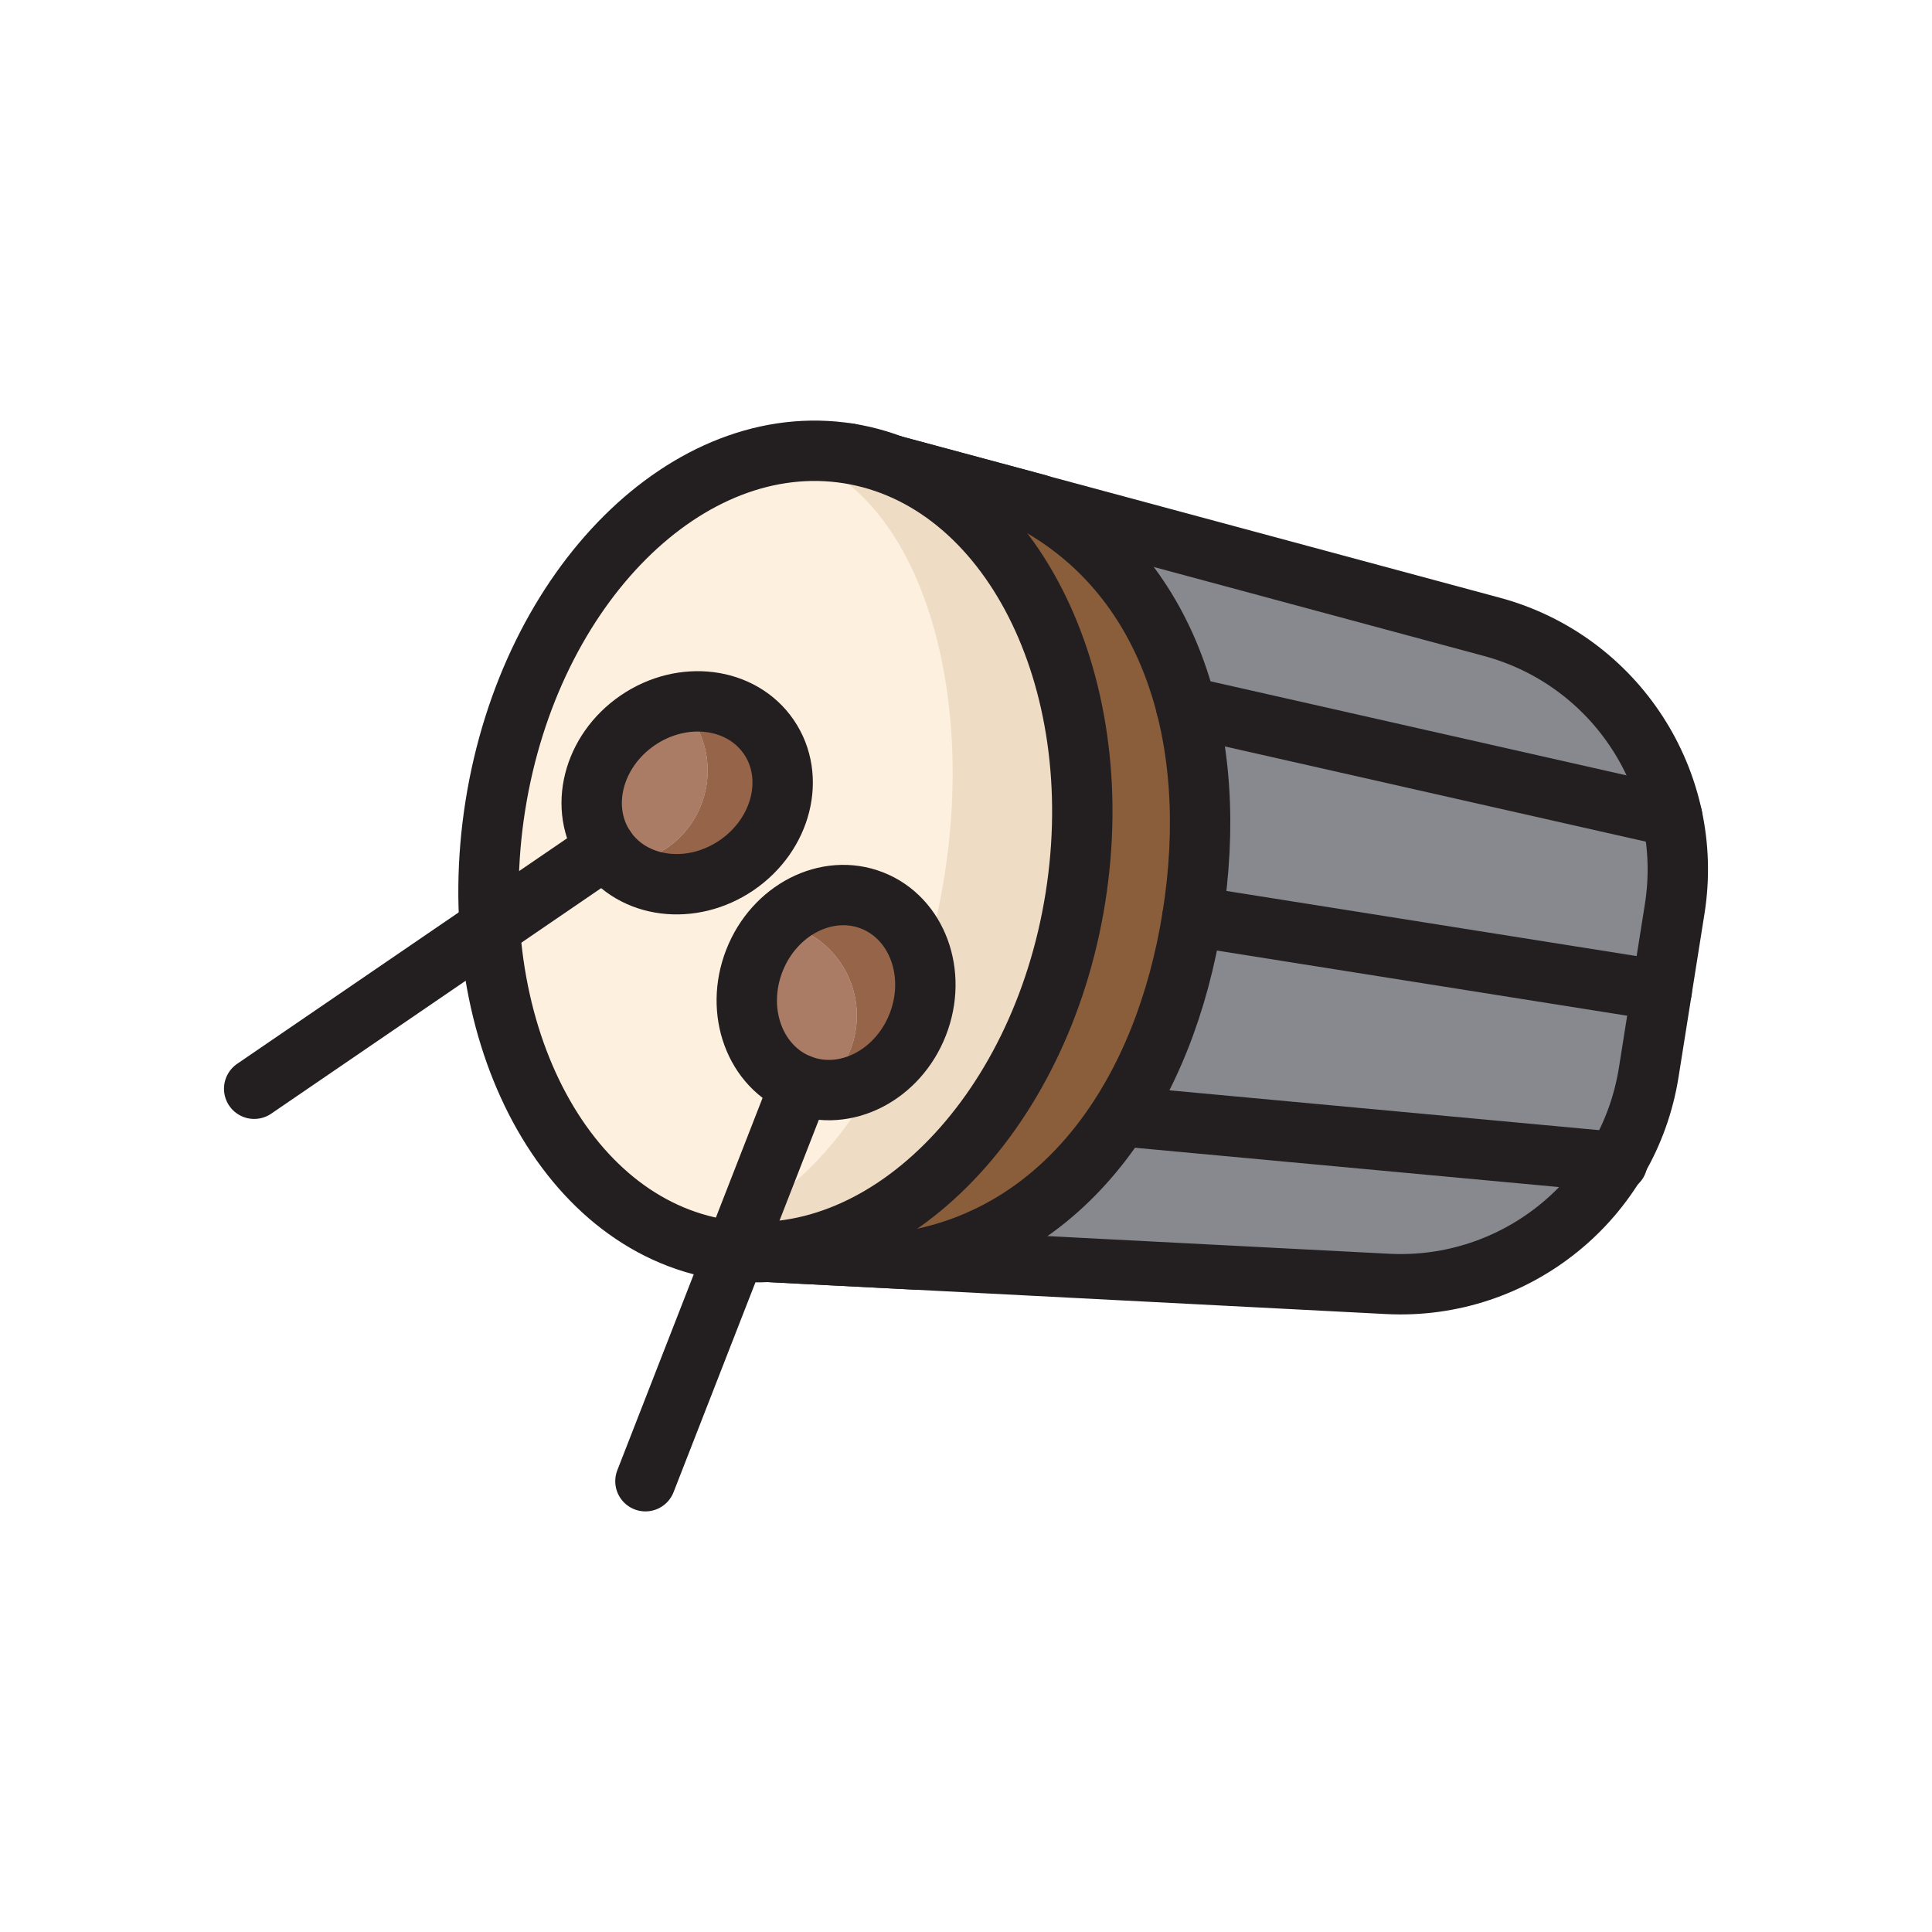
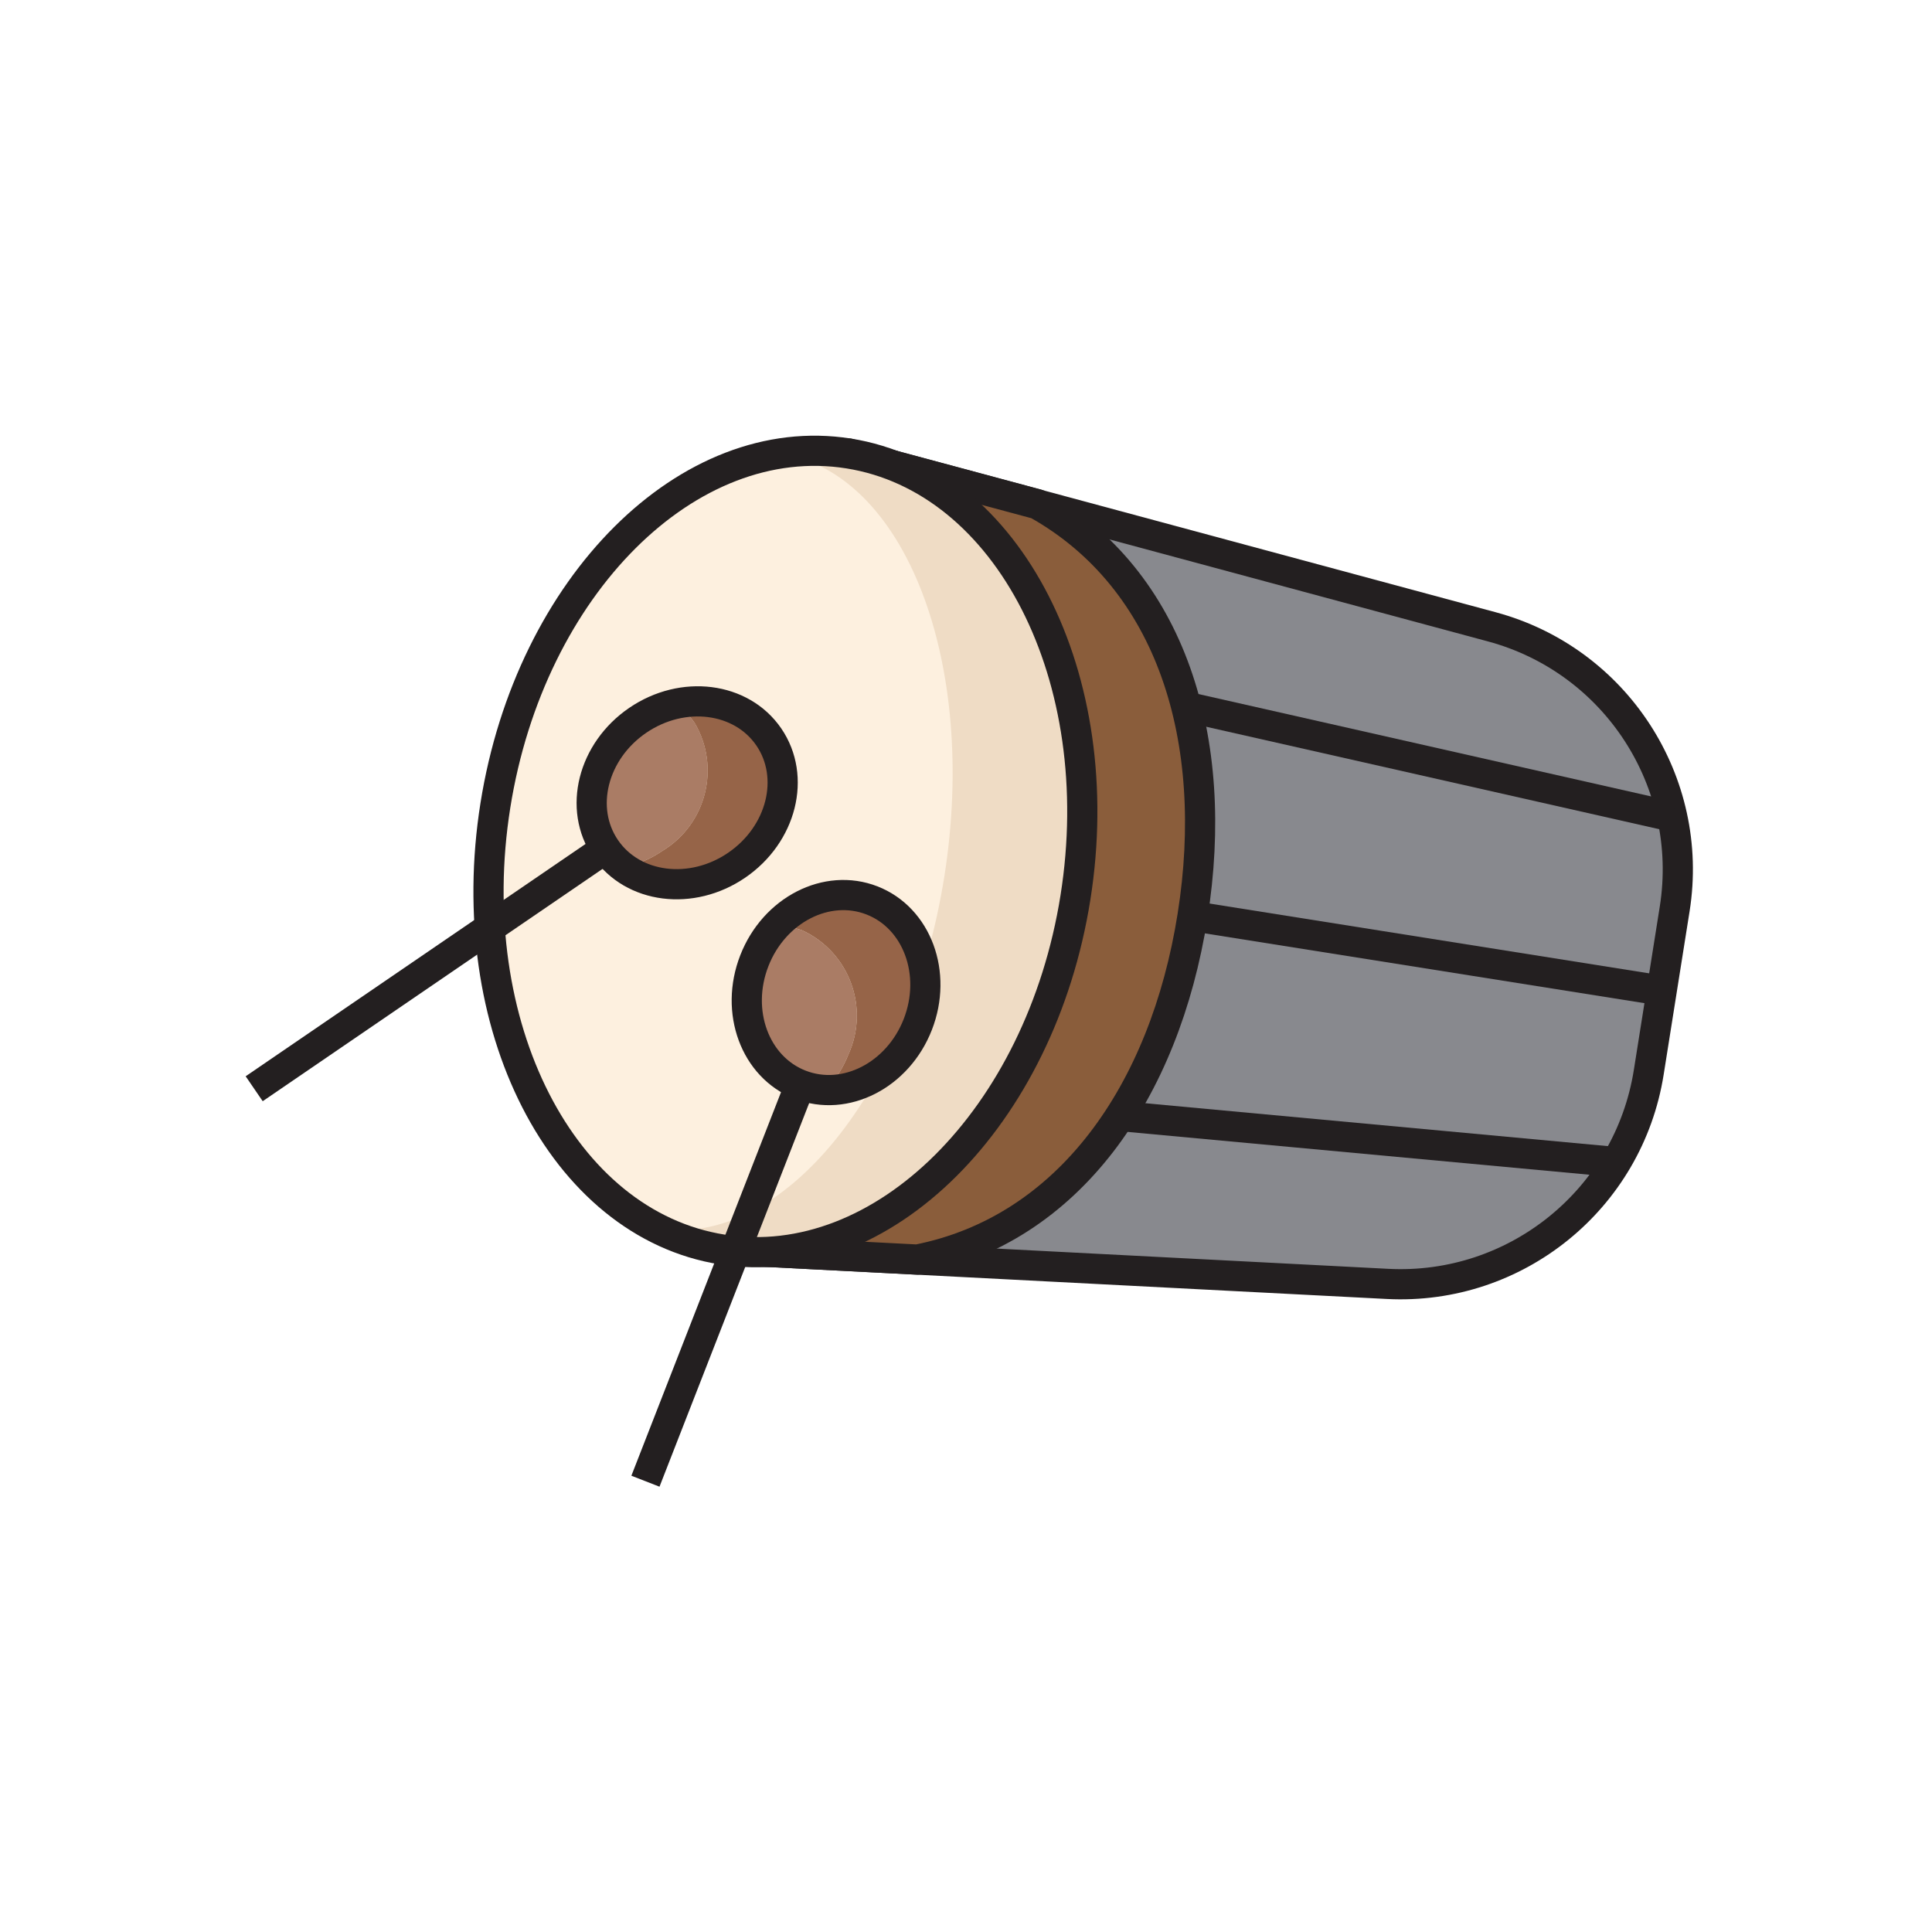
<svg xmlns="http://www.w3.org/2000/svg" height="64" viewBox="0 0 64 64" width="64">
  <g>
    <g>
      <path d="M28.111,15.022l-4.186,26.37,22.04,1.139a8.326,8.326,0,0,0,8.652-7.01l.859-5.411a8.327,8.327,0,0,0-6.056-9.345Z" fill="#88898e" />
-       <path d="M28.111,15.022l-4.186,26.37,22.04,1.139a8.326,8.326,0,0,0,8.652-7.01l.859-5.411a8.327,8.327,0,0,0-6.056-9.345Z" fill="none" stroke="#231f20" stroke-linecap="round" stroke-linejoin="round" stroke-width="2" />
+       <path d="M28.111,15.022l-4.186,26.37,22.04,1.139a8.326,8.326,0,0,0,8.652-7.01l.859-5.411a8.327,8.327,0,0,0-6.056-9.345Z" fill="none" stroke="#231f20" strokeLinecap="round" stroke-linejoin="round" strokeWidth="2" />
      <path d="M28.059,15.35,23.977,41.063a10.785,10.785,0,0,0,1.069.387l5.339.275c5.015-.986,8.194-5.545,9.119-11.377S38.82,19.2,34.357,16.7L29.2,15.314A11.02,11.02,0,0,0,28.059,15.35Z" fill="#8a5d3b" />
-       <path d="M28.059,15.35,23.977,41.063a10.785,10.785,0,0,0,1.069.387l5.339.275c5.015-.986,8.194-5.545,9.119-11.377S38.82,19.2,34.357,16.7L29.2,15.314A11.02,11.02,0,0,0,28.059,15.35Z" fill="none" stroke="#231f20" stroke-linecap="round" stroke-linejoin="round" stroke-width="2" />
+       <path d="M28.059,15.35,23.977,41.063a10.785,10.785,0,0,0,1.069.387l5.339.275c5.015-.986,8.194-5.545,9.119-11.377S38.82,19.2,34.357,16.7L29.2,15.314A11.02,11.02,0,0,0,28.059,15.35Z" fill="none" stroke="#231f20" strokeLinecap="round" stroke-linejoin="round" strokeWidth="2" />
      <ellipse cx="26.018" cy="28.207" fill="#efdcc5" rx="13.35" ry="9.728" transform="translate(-5.92 49.48) rotate(-80.979)" />
      <ellipse cx="23.846" cy="27.862" fill="#fdf0df" rx="12.994" ry="7.529" transform="translate(-7.411 47.044) rotate(-80.979)" />
-       <ellipse cx="26.018" cy="28.207" fill="none" rx="13.35" ry="9.728" stroke="#231f20" stroke-linecap="round" stroke-linejoin="round" stroke-width="2" transform="translate(-5.92 49.48) rotate(-80.979)" />
-       <line fill="none" stroke="#231f20" stroke-linecap="round" stroke-linejoin="round" stroke-width="2" x1="39.294" x2="55.394" y1="23.412" y2="27.053" />
-       <line fill="none" stroke="#231f20" stroke-linecap="round" stroke-linejoin="round" stroke-width="2" x1="53.577" x2="37.141" y1="38.498" y2="36.974" />
-       <line fill="none" stroke="#231f20" stroke-linecap="round" stroke-linejoin="round" stroke-width="2" x1="39.504" x2="55.047" y1="30.348" y2="32.816" />
+       <ellipse cx="26.018" cy="28.207" fill="none" rx="13.35" ry="9.728" stroke="#231f20" strokeLinecap="round" stroke-linejoin="round" strokeWidth="2" transform="translate(-5.92 49.48) rotate(-80.979)" />
+       <line fill="none" stroke="#231f20" strokeLinecap="round" stroke-linejoin="round" strokeWidth="2" x1="39.294" x2="55.394" y1="23.412" y2="27.053" />
+       <line fill="none" stroke="#231f20" strokeLinecap="round" stroke-linejoin="round" strokeWidth="2" x1="53.577" x2="37.141" y1="38.498" y2="36.974" />
+       <line fill="none" stroke="#231f20" strokeLinecap="round" stroke-linejoin="round" strokeWidth="2" x1="39.504" x2="55.047" y1="30.348" y2="32.816" />
    </g>
    <g>
      <g>
        <g>
          <path d="M30.4,33.937a3.106,3.106,0,0,0-1.517-4.108,2.908,2.908,0,0,0-3.162.835,2.57,2.57,0,0,1,.864.161,3.109,3.109,0,0,1,1.517,4.109,3.614,3.614,0,0,1-.736,1.16A3.241,3.241,0,0,0,30.4,33.937Z" fill="#966448" />
          <path d="M26.588,30.825a2.57,2.57,0,0,0-.864-.161,3.585,3.585,0,0,0-.736,1.161,3.108,3.108,0,0,0,1.517,4.108,2.57,2.57,0,0,0,.864.161,3.614,3.614,0,0,0,.736-1.16A3.109,3.109,0,0,0,26.588,30.825Z" fill="#aa7c65" />
        </g>
-         <ellipse cx="27.696" cy="32.881" fill="none" rx="3.276" ry="2.906" stroke="#231f20" stroke-linecap="round" stroke-linejoin="round" stroke-width="2" transform="translate(-13.002 46.733) rotate(-68.69)" />
+         <ellipse cx="27.696" cy="32.881" fill="none" rx="3.276" ry="2.906" stroke="#231f20" strokeLinecap="round" stroke-linejoin="round" strokeWidth="2" transform="translate(-13.002 46.733) rotate(-68.69)" />
      </g>
-       <line fill="none" stroke="#231f20" stroke-linecap="round" stroke-linejoin="round" stroke-width="2" x1="26.505" x2="21.381" y1="35.933" y2="49.067" />
+       <line fill="none" stroke="#231f20" strokeLinecap="round" stroke-linejoin="round" strokeWidth="2" x1="26.505" x2="21.381" y1="35.933" y2="49.067" />
    </g>
    <g>
      <g>
        <g>
          <path d="M24.4,28.661a3.107,3.107,0,0,0,1.065-4.248,2.91,2.91,0,0,0-3.083-1.094,2.561,2.561,0,0,1,.622.62,3.108,3.108,0,0,1-1.064,4.248,3.6,3.6,0,0,1-1.263.544A3.242,3.242,0,0,0,24.4,28.661Z" fill="#966448" />
          <path d="M23.008,23.939a2.561,2.561,0,0,0-.622-.62,3.59,3.59,0,0,0-1.262.543,3.107,3.107,0,0,0-1.065,4.248,2.583,2.583,0,0,0,.622.621,3.6,3.6,0,0,0,1.263-.544A3.108,3.108,0,0,0,23.008,23.939Z" fill="#aa7c65" />
        </g>
-         <ellipse cx="22.764" cy="26.262" fill="none" rx="3.276" ry="2.906" stroke="#231f20" stroke-linecap="round" stroke-linejoin="round" stroke-width="2" transform="translate(-10.849 17.426) rotate(-34.352)" />
+         <ellipse cx="22.764" cy="26.262" fill="none" rx="3.276" ry="2.906" stroke="#231f20" strokeLinecap="round" stroke-linejoin="round" strokeWidth="2" transform="translate(-10.849 17.426) rotate(-34.352)" />
      </g>
-       <line fill="none" stroke="#231f20" stroke-linecap="round" stroke-linejoin="round" stroke-width="2" x1="20.059" x2="8.42" y1="28.11" y2="36.066" />
+       <line fill="none" stroke="#231f20" strokeLinecap="round" stroke-linejoin="round" strokeWidth="2" x1="20.059" x2="8.42" y1="28.11" y2="36.066" />
    </g>
  </g>
</svg>
